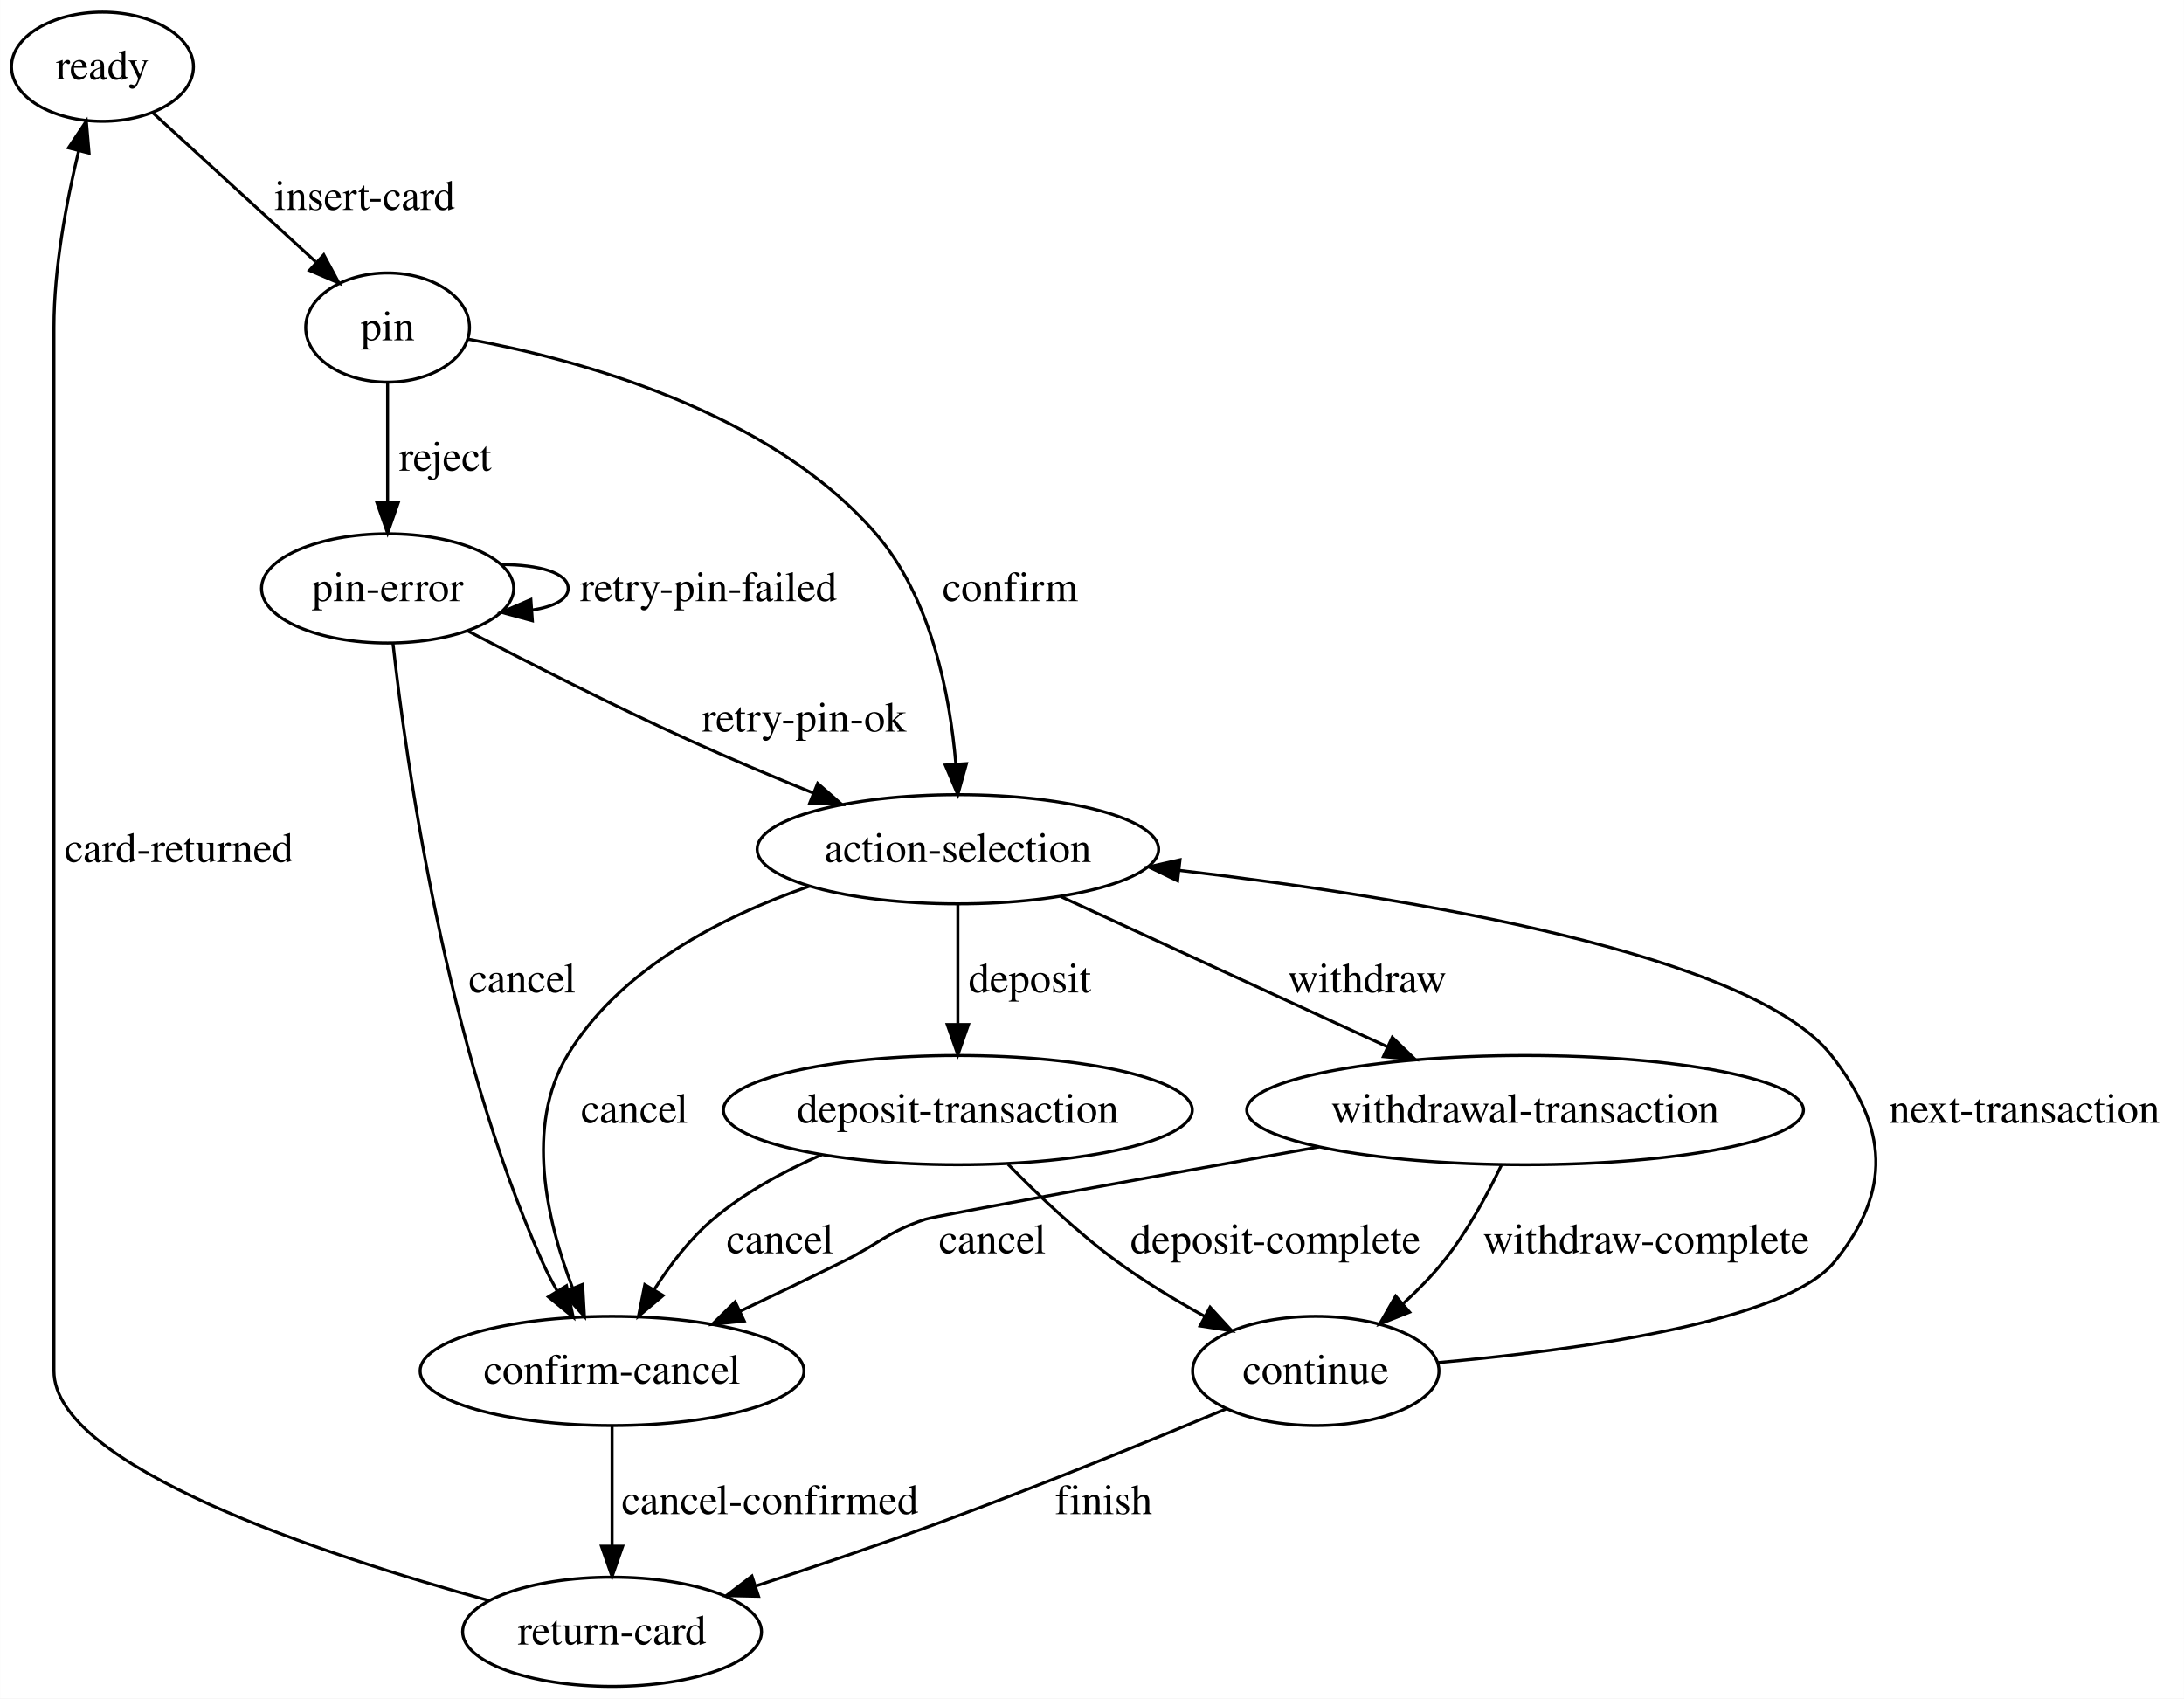
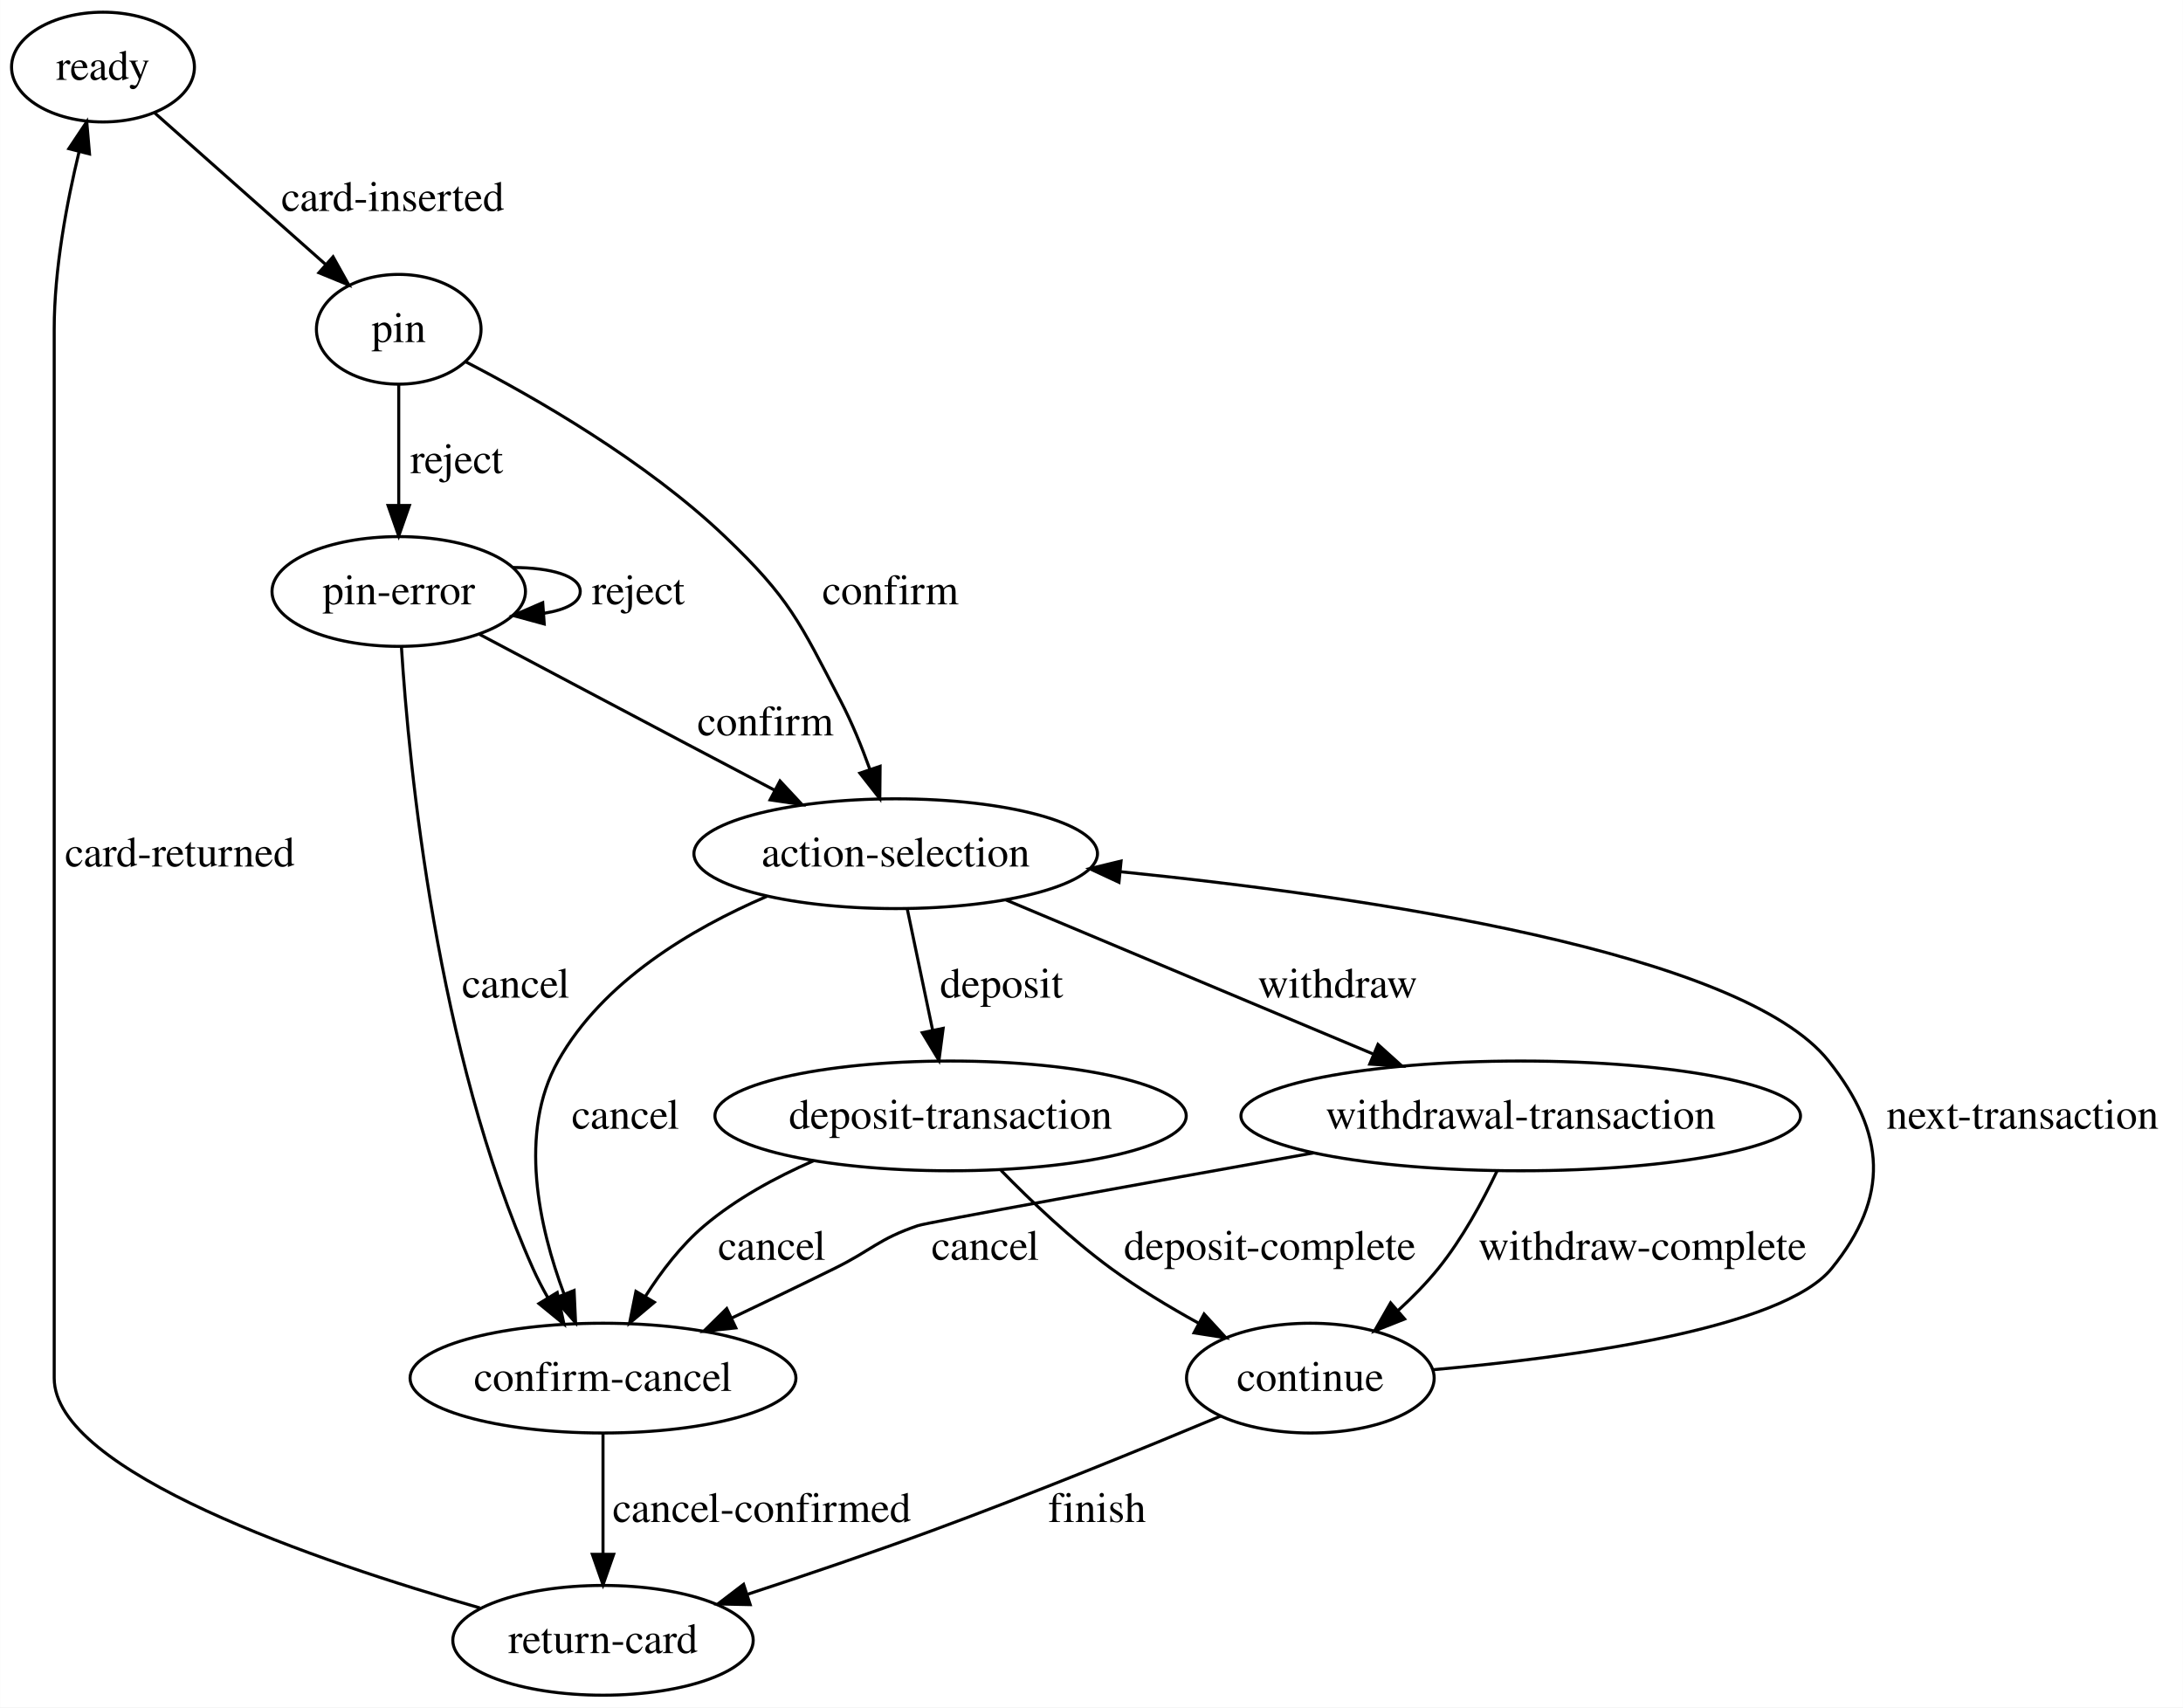
- <svg xmlns="http://www.w3.org/2000/svg" width="720pt" height="560pt" viewBox="0.00 0.00 719.93 560.00">
+ <svg xmlns="http://www.w3.org/2000/svg" width="716pt" height="560pt" viewBox="0.00 0.00 715.93 560.00">
  <g id="graph0" class="graph" transform="scale(1 1) rotate(0) translate(4 556)">
-     <polygon fill="#ffffff" stroke="transparent" points="-4,4 -4,-556 715.932,-556 715.932,4 -4,4" />
+     <polygon fill="#ffffff" stroke="transparent" points="-4,4 -4,-556 711.932,-556 711.932,4 -4,4" />
    <g id="node1" class="node">
      <ellipse fill="none" stroke="#000000" cx="29.745" cy="-534" rx="29.993" ry="18" />
      <text text-anchor="middle" x="29.745" y="-529.8" font-family="Times,serif" font-size="14.00" fill="#000000">ready</text>
    </g>
    <g id="node2" class="node">
-       <ellipse fill="none" stroke="#000000" cx="123.746" cy="-448" rx="27" ry="18" />
-       <text text-anchor="middle" x="123.746" y="-443.8" font-family="Times,serif" font-size="14.00" fill="#000000">pin</text>
+       <ellipse fill="none" stroke="#000000" cx="126.746" cy="-448" rx="27" ry="18" />
+       <text text-anchor="middle" x="126.746" y="-443.8" font-family="Times,serif" font-size="14.00" fill="#000000">pin</text>
    </g>
    <g id="edge1" class="edge">
-       <path fill="none" stroke="#000000" d="M46.551,-518.625C61.436,-505.007 83.329,-484.977 100.001,-469.724" />
-       <polygon fill="#000000" stroke="#000000" points="102.698,-472 107.713,-462.668 97.972,-466.836 102.698,-472" />
-       <text text-anchor="middle" x="116.173" y="-486.8" font-family="Times,serif" font-size="14.00" fill="#000000"> insert-card </text>
+       <path fill="none" stroke="#000000" d="M46.642,-519.02C62.175,-505.248 85.369,-484.685 102.807,-469.224" />
+       <polygon fill="#000000" stroke="#000000" points="105.206,-471.775 110.366,-462.522 100.562,-466.537 105.206,-471.775" />
+       <text text-anchor="middle" x="124.78" y="-486.8" font-family="Times,serif" font-size="14.00" fill="#000000"> card-inserted </text>
    </g>
    <g id="node3" class="node">
-       <ellipse fill="none" stroke="#000000" cx="311.745" cy="-276" rx="66.182" ry="18" />
-       <text text-anchor="middle" x="311.745" y="-271.8" font-family="Times,serif" font-size="14.00" fill="#000000">action-selection</text>
+       <ellipse fill="none" stroke="#000000" cx="289.745" cy="-276" rx="66.182" ry="18" />
+       <text text-anchor="middle" x="289.745" y="-271.8" font-family="Times,serif" font-size="14.00" fill="#000000">action-selection</text>
    </g>
    <g id="edge2" class="edge">
-       <path fill="none" stroke="#000000" d="M150.248,-444.18C186.11,-437.588 249.633,-420.638 284.745,-380 302.96,-358.92 309.111,-327.04 311.076,-304.135" />
-       <polygon fill="#000000" stroke="#000000" points="314.578,-304.211 311.725,-294.007 307.592,-303.763 314.578,-304.211" />
-       <text text-anchor="middle" x="329.021" y="-357.8" font-family="Times,serif" font-size="14.00" fill="#000000"> confirm </text>
+       <path fill="none" stroke="#000000" d="M148.571,-437.402C171.506,-425.561 207.787,-404.764 233.745,-380 254.98,-359.743 258.21,-352.039 271.745,-326 275.373,-319.022 278.581,-311.146 281.246,-303.745" />
+       <polygon fill="#000000" stroke="#000000" points="284.628,-304.67 284.532,-294.075 278,-302.417 284.628,-304.67" />
+       <text text-anchor="middle" x="288.021" y="-357.8" font-family="Times,serif" font-size="14.00" fill="#000000"> confirm </text>
    </g>
    <g id="node4" class="node">
-       <ellipse fill="none" stroke="#000000" cx="123.746" cy="-362" rx="41.568" ry="18" />
-       <text text-anchor="middle" x="123.746" y="-357.8" font-family="Times,serif" font-size="14.00" fill="#000000">pin-error</text>
+       <ellipse fill="none" stroke="#000000" cx="126.746" cy="-362" rx="41.568" ry="18" />
+       <text text-anchor="middle" x="126.746" y="-357.8" font-family="Times,serif" font-size="14.00" fill="#000000">pin-error</text>
    </g>
    <g id="edge3" class="edge">
-       <path fill="none" stroke="#000000" d="M123.746,-429.762C123.746,-418.36 123.746,-403.434 123.746,-390.494" />
-       <polygon fill="#000000" stroke="#000000" points="127.246,-390.212 123.746,-380.212 120.246,-390.212 127.246,-390.212" />
-       <text text-anchor="middle" x="142.787" y="-400.8" font-family="Times,serif" font-size="14.00" fill="#000000"> reject </text>
+       <path fill="none" stroke="#000000" d="M126.746,-429.762C126.746,-418.36 126.746,-403.434 126.746,-390.494" />
+       <polygon fill="#000000" stroke="#000000" points="130.246,-390.212 126.746,-380.212 123.246,-390.212 130.246,-390.212" />
+       <text text-anchor="middle" x="145.787" y="-400.8" font-family="Times,serif" font-size="14.00" fill="#000000"> reject </text>
    </g>
    <g id="node6" class="node">
-       <ellipse fill="none" stroke="#000000" cx="311.745" cy="-190" rx="77.292" ry="18" />
-       <text text-anchor="middle" x="311.745" y="-185.8" font-family="Times,serif" font-size="14.00" fill="#000000">deposit-transaction</text>
+       <ellipse fill="none" stroke="#000000" cx="307.745" cy="-190" rx="77.292" ry="18" />
+       <text text-anchor="middle" x="307.745" y="-185.8" font-family="Times,serif" font-size="14.00" fill="#000000">deposit-transaction</text>
    </g>
    <g id="edge7" class="edge">
-       <path fill="none" stroke="#000000" d="M311.745,-257.762C311.745,-246.36 311.745,-231.434 311.745,-218.494" />
-       <polygon fill="#000000" stroke="#000000" points="315.246,-218.212 311.745,-208.212 308.246,-218.212 315.246,-218.212" />
-       <text text-anchor="middle" x="335.466" y="-228.8" font-family="Times,serif" font-size="14.00" fill="#000000"> deposit </text>
+       <path fill="none" stroke="#000000" d="M293.563,-257.762C295.973,-246.246 299.136,-231.135 301.863,-218.106" />
+       <polygon fill="#000000" stroke="#000000" points="305.311,-218.717 303.934,-208.212 298.459,-217.283 305.311,-218.717" />
+       <text text-anchor="middle" x="324.466" y="-228.8" font-family="Times,serif" font-size="14.00" fill="#000000"> deposit </text>
    </g>
    <g id="node8" class="node">
-       <ellipse fill="none" stroke="#000000" cx="498.745" cy="-190" rx="91.765" ry="18" />
-       <text text-anchor="middle" x="498.745" y="-185.8" font-family="Times,serif" font-size="14.00" fill="#000000">withdrawal-transaction</text>
+       <ellipse fill="none" stroke="#000000" cx="494.745" cy="-190" rx="91.765" ry="18" />
+       <text text-anchor="middle" x="494.745" y="-185.8" font-family="Times,serif" font-size="14.00" fill="#000000">withdrawal-transaction</text>
    </g>
    <g id="edge9" class="edge">
-       <path fill="none" stroke="#000000" d="M345.61,-260.426C375.689,-246.593 419.901,-226.26 453.097,-210.994" />
-       <polygon fill="#000000" stroke="#000000" points="454.958,-213.99 462.581,-206.632 452.033,-207.63 454.958,-213.99" />
-       <text text-anchor="middle" x="446.683" y="-228.8" font-family="Times,serif" font-size="14.00" fill="#000000"> withdraw </text>
+       <path fill="none" stroke="#000000" d="M325.923,-260.823C359.372,-246.791 409.333,-225.832 446.232,-210.352" />
+       <polygon fill="#000000" stroke="#000000" points="447.923,-213.438 455.79,-206.342 445.215,-206.983 447.923,-213.438" />
+       <text text-anchor="middle" x="434.683" y="-228.8" font-family="Times,serif" font-size="14.00" fill="#000000"> withdraw </text>
    </g>
    <g id="node9" class="node">
-       <ellipse fill="none" stroke="#000000" cx="197.745" cy="-104" rx="63.284" ry="18" />
-       <text text-anchor="middle" x="197.745" y="-99.8" font-family="Times,serif" font-size="14.00" fill="#000000">confirm-cancel</text>
+       <ellipse fill="none" stroke="#000000" cx="193.745" cy="-104" rx="63.284" ry="18" />
+       <text text-anchor="middle" x="193.745" y="-99.8" font-family="Times,serif" font-size="14.00" fill="#000000">confirm-cancel</text>
    </g>
    <g id="edge13" class="edge">
-       <path fill="none" stroke="#000000" d="M262.838,-263.82C234.172,-253.893 200.29,-236.685 183,-208 169.041,-184.84 176.201,-153.615 184.697,-131.44" />
-       <polygon fill="#000000" stroke="#000000" points="188.035,-132.528 188.624,-121.95 181.567,-129.852 188.035,-132.528" />
-       <text text-anchor="middle" x="205.118" y="-185.8" font-family="Times,serif" font-size="14.00" fill="#000000"> cancel </text>
+       <path fill="none" stroke="#000000" d="M247.482,-262.007C222.75,-251.388 193.596,-234.089 179,-208 165.875,-184.538 172.756,-153.609 180.955,-131.594" />
+       <polygon fill="#000000" stroke="#000000" points="184.263,-132.749 184.747,-122.165 177.768,-130.137 184.263,-132.749" />
+       <text text-anchor="middle" x="201.118" y="-185.8" font-family="Times,serif" font-size="14.00" fill="#000000"> cancel </text>
    </g>
    <g id="edge4" class="edge">
-       <path fill="none" stroke="#000000" d="M150.034,-348.045C169.902,-337.675 197.958,-323.411 223.104,-312 236.249,-306.035 250.684,-299.971 264.019,-294.563" />
-       <polygon fill="#000000" stroke="#000000" points="265.528,-297.729 273.501,-290.752 262.917,-291.234 265.528,-297.729" />
-       <text text-anchor="middle" x="261.066" y="-314.8" font-family="Times,serif" font-size="14.00" fill="#000000"> retry-pin-ok </text>
+       <path fill="none" stroke="#000000" d="M153.196,-347.968C172.125,-337.933 198.218,-324.115 221.194,-312 230.565,-307.059 240.664,-301.748 250.154,-296.763" />
+       <polygon fill="#000000" stroke="#000000" points="251.795,-299.855 259.022,-292.107 248.541,-293.657 251.795,-299.855" />
+       <text text-anchor="middle" x="247.021" y="-314.8" font-family="Times,serif" font-size="14.00" fill="#000000"> confirm </text>
    </g>
    <g id="edge5" class="edge">
-       <path fill="none" stroke="#000000" d="M161.244,-369.875C173.512,-369.834 183.28,-367.209 183.28,-362 183.28,-358.337 178.45,-355.952 171.319,-354.845" />
-       <polygon fill="#000000" stroke="#000000" points="171.468,-351.347 161.244,-354.125 170.97,-358.329 171.468,-351.347" />
-       <text text-anchor="middle" x="229.535" y="-357.8" font-family="Times,serif" font-size="14.00" fill="#000000"> retry-pin-failed </text>
+       <path fill="none" stroke="#000000" d="M164.244,-369.875C176.512,-369.834 186.28,-367.209 186.28,-362 186.28,-358.337 181.45,-355.952 174.319,-354.845" />
+       <polygon fill="#000000" stroke="#000000" points="174.468,-351.347 164.244,-354.125 173.97,-358.329 174.468,-351.347" />
+       <text text-anchor="middle" x="205.321" y="-357.8" font-family="Times,serif" font-size="14.00" fill="#000000"> reject </text>
    </g>
    <g id="edge16" class="edge">
-       <path fill="none" stroke="#000000" d="M125.508,-343.992C129.804,-305.213 142.892,-211.528 174.745,-140 176.177,-136.786 177.867,-133.527 179.672,-130.35" />
-       <polygon fill="#000000" stroke="#000000" points="182.718,-132.078 184.94,-121.719 176.742,-128.432 182.718,-132.078" />
-       <text text-anchor="middle" x="168.118" y="-228.8" font-family="Times,serif" font-size="14.00" fill="#000000"> cancel </text>
+       <path fill="none" stroke="#000000" d="M127.624,-343.921C130.084,-305.005 139.097,-211.069 170.745,-140 172.177,-136.786 173.867,-133.527 175.672,-130.35" />
+       <polygon fill="#000000" stroke="#000000" points="178.718,-132.078 180.94,-121.719 172.742,-128.432 178.718,-132.078" />
+       <text text-anchor="middle" x="165.118" y="-228.8" font-family="Times,serif" font-size="14.00" fill="#000000"> cancel </text>
    </g>
    <g id="node5" class="node">
-       <ellipse fill="none" stroke="#000000" cx="197.745" cy="-18" rx="49.269" ry="18" />
-       <text text-anchor="middle" x="197.745" y="-13.8" font-family="Times,serif" font-size="14.00" fill="#000000">return-card</text>
+       <ellipse fill="none" stroke="#000000" cx="193.745" cy="-18" rx="49.269" ry="18" />
+       <text text-anchor="middle" x="193.745" y="-13.8" font-family="Times,serif" font-size="14.00" fill="#000000">return-card</text>
    </g>
    <g id="edge6" class="edge">
-       <path fill="none" stroke="#000000" d="M156.91,-28.346C102.702,-43.299 13.745,-72.617 13.745,-104 13.745,-448 13.745,-448 13.745,-448 13.745,-467.745 17.872,-489.617 21.934,-506.362" />
+       <path fill="none" stroke="#000000" d="M153.35,-28.63C100.28,-43.805 13.745,-73.263 13.745,-104 13.745,-448 13.745,-448 13.745,-448 13.745,-467.745 17.872,-489.617 21.934,-506.362" />
      <polygon fill="#000000" stroke="#000000" points="18.547,-507.241 24.418,-516.061 25.328,-505.505 18.547,-507.241" />
      <text text-anchor="middle" x="54.942" y="-271.8" font-family="Times,serif" font-size="14.00" fill="#000000"> card-returned </text>
    </g>
    <g id="node7" class="node">
-       <ellipse fill="none" stroke="#000000" cx="429.745" cy="-104" rx="40.616" ry="18" />
-       <text text-anchor="middle" x="429.745" y="-99.8" font-family="Times,serif" font-size="14.00" fill="#000000">continue</text>
+       <ellipse fill="none" stroke="#000000" cx="425.745" cy="-104" rx="40.616" ry="18" />
+       <text text-anchor="middle" x="425.745" y="-99.8" font-family="Times,serif" font-size="14.00" fill="#000000">continue</text>
    </g>
    <g id="edge8" class="edge">
-       <path fill="none" stroke="#000000" d="M328.278,-172.141C338.171,-162.021 351.318,-149.521 364.332,-140 373.211,-133.503 383.393,-127.358 393.038,-122.044" />
-       <polygon fill="#000000" stroke="#000000" points="394.892,-125.022 402.06,-117.22 391.591,-118.848 394.892,-125.022" />
-       <text text-anchor="middle" x="416.453" y="-142.8" font-family="Times,serif" font-size="14.00" fill="#000000"> deposit-complete </text>
+       <path fill="none" stroke="#000000" d="M324.278,-172.141C334.171,-162.021 347.318,-149.521 360.332,-140 369.211,-133.503 379.393,-127.358 389.038,-122.044" />
+       <polygon fill="#000000" stroke="#000000" points="390.892,-125.022 398.06,-117.22 387.591,-118.848 390.892,-125.022" />
+       <text text-anchor="middle" x="412.453" y="-142.8" font-family="Times,serif" font-size="14.00" fill="#000000"> deposit-complete </text>
    </g>
    <g id="edge14" class="edge">
-       <path fill="none" stroke="#000000" d="M266.812,-175.285C254.372,-169.855 241.434,-162.817 231,-154 223.399,-147.576 216.842,-138.989 211.608,-130.747" />
-       <polygon fill="#000000" stroke="#000000" points="214.568,-128.877 206.46,-122.057 208.545,-132.444 214.568,-128.877" />
-       <text text-anchor="middle" x="253.118" y="-142.8" font-family="Times,serif" font-size="14.00" fill="#000000"> cancel </text>
+       <path fill="none" stroke="#000000" d="M262.812,-175.285C250.372,-169.855 237.434,-162.817 227,-154 219.399,-147.576 212.842,-138.989 207.608,-130.747" />
+       <polygon fill="#000000" stroke="#000000" points="210.568,-128.877 202.46,-122.057 204.545,-132.444 210.568,-128.877" />
+       <text text-anchor="middle" x="249.118" y="-142.8" font-family="Times,serif" font-size="14.00" fill="#000000"> cancel </text>
    </g>
    <g id="edge11" class="edge">
-       <path fill="none" stroke="#000000" d="M469.974,-106.75C515.244,-110.78 584.593,-120.093 600.745,-140 619.79,-163.471 618.356,-184.184 599.745,-208 573.597,-241.463 461.106,-260.065 384.7,-269.045" />
-       <polygon fill="#000000" stroke="#000000" points="384.175,-265.582 374.638,-270.197 384.971,-272.537 384.175,-265.582" />
-       <text text-anchor="middle" x="663.339" y="-185.8" font-family="Times,serif" font-size="14.00" fill="#000000"> next-transaction </text>
+       <path fill="none" stroke="#000000" d="M465.974,-106.75C511.244,-110.78 580.593,-120.093 596.745,-140 615.79,-163.471 614.544,-184.332 595.745,-208 567.344,-243.758 444.675,-261.857 363.54,-270.082" />
+       <polygon fill="#000000" stroke="#000000" points="362.977,-266.62 353.368,-271.084 363.663,-273.587 362.977,-266.62" />
+       <text text-anchor="middle" x="659.339" y="-185.8" font-family="Times,serif" font-size="14.00" fill="#000000"> next-transaction </text>
    </g>
    <g id="edge12" class="edge">
-       <path fill="none" stroke="#000000" d="M400.38,-91.565C375.378,-81.121 338.423,-66.021 305.745,-54 286.001,-46.736 264.004,-39.289 245.041,-33.067" />
-       <polygon fill="#000000" stroke="#000000" points="246.022,-29.705 235.429,-29.932 243.851,-36.36 246.022,-29.705" />
-       <text text-anchor="middle" x="359.808" y="-56.8" font-family="Times,serif" font-size="14.00" fill="#000000"> finish </text>
+       <path fill="none" stroke="#000000" d="M396.38,-91.565C371.378,-81.121 334.423,-66.021 301.745,-54 282.001,-46.736 260.004,-39.289 241.041,-33.067" />
+       <polygon fill="#000000" stroke="#000000" points="242.022,-29.705 231.429,-29.932 239.851,-36.36 242.022,-29.705" />
+       <text text-anchor="middle" x="355.808" y="-56.8" font-family="Times,serif" font-size="14.00" fill="#000000"> finish </text>
    </g>
    <g id="edge10" class="edge">
-       <path fill="none" stroke="#000000" d="M490.966,-171.9C486.211,-161.94 479.549,-149.676 471.745,-140 467.883,-135.211 463.324,-130.564 458.658,-126.289" />
-       <polygon fill="#000000" stroke="#000000" points="460.659,-123.391 450.81,-119.484 456.073,-128.679 460.659,-123.391" />
-       <text text-anchor="middle" x="538.67" y="-142.8" font-family="Times,serif" font-size="14.00" fill="#000000"> withdraw-complete </text>
+       <path fill="none" stroke="#000000" d="M486.966,-171.9C482.211,-161.94 475.549,-149.676 467.745,-140 463.883,-135.211 459.324,-130.564 454.658,-126.289" />
+       <polygon fill="#000000" stroke="#000000" points="456.659,-123.391 446.81,-119.484 452.073,-128.679 456.659,-123.391" />
+       <text text-anchor="middle" x="534.67" y="-142.8" font-family="Times,serif" font-size="14.00" fill="#000000"> withdraw-complete </text>
    </g>
    <g id="edge15" class="edge">
-       <path fill="none" stroke="#000000" d="M430.826,-177.874C374.864,-167.846 304.176,-155.078 301,-154 288.105,-149.622 285.957,-146.027 273.745,-140 262.801,-134.599 250.901,-128.886 239.835,-123.642" />
-       <polygon fill="#000000" stroke="#000000" points="241.313,-120.469 230.776,-119.364 238.324,-126.799 241.313,-120.469" />
-       <text text-anchor="middle" x="323.118" y="-142.8" font-family="Times,serif" font-size="14.00" fill="#000000"> cancel </text>
+       <path fill="none" stroke="#000000" d="M426.826,-177.874C370.864,-167.846 300.176,-155.078 297,-154 284.105,-149.622 281.957,-146.027 269.745,-140 258.801,-134.599 246.901,-128.886 235.835,-123.642" />
+       <polygon fill="#000000" stroke="#000000" points="237.313,-120.469 226.776,-119.364 234.324,-126.799 237.313,-120.469" />
+       <text text-anchor="middle" x="319.118" y="-142.8" font-family="Times,serif" font-size="14.00" fill="#000000"> cancel </text>
    </g>
    <g id="edge17" class="edge">
-       <path fill="none" stroke="#000000" d="M197.745,-85.762C197.745,-74.36 197.745,-59.434 197.745,-46.494" />
-       <polygon fill="#000000" stroke="#000000" points="201.246,-46.212 197.745,-36.212 194.246,-46.212 201.246,-46.212" />
-       <text text-anchor="middle" x="249.832" y="-56.8" font-family="Times,serif" font-size="14.00" fill="#000000"> cancel-confirmed </text>
+       <path fill="none" stroke="#000000" d="M193.745,-85.762C193.745,-74.36 193.745,-59.434 193.745,-46.494" />
+       <polygon fill="#000000" stroke="#000000" points="197.246,-46.212 193.745,-36.212 190.246,-46.212 197.246,-46.212" />
+       <text text-anchor="middle" x="245.832" y="-56.8" font-family="Times,serif" font-size="14.00" fill="#000000"> cancel-confirmed </text>
    </g>
  </g>
</svg>
